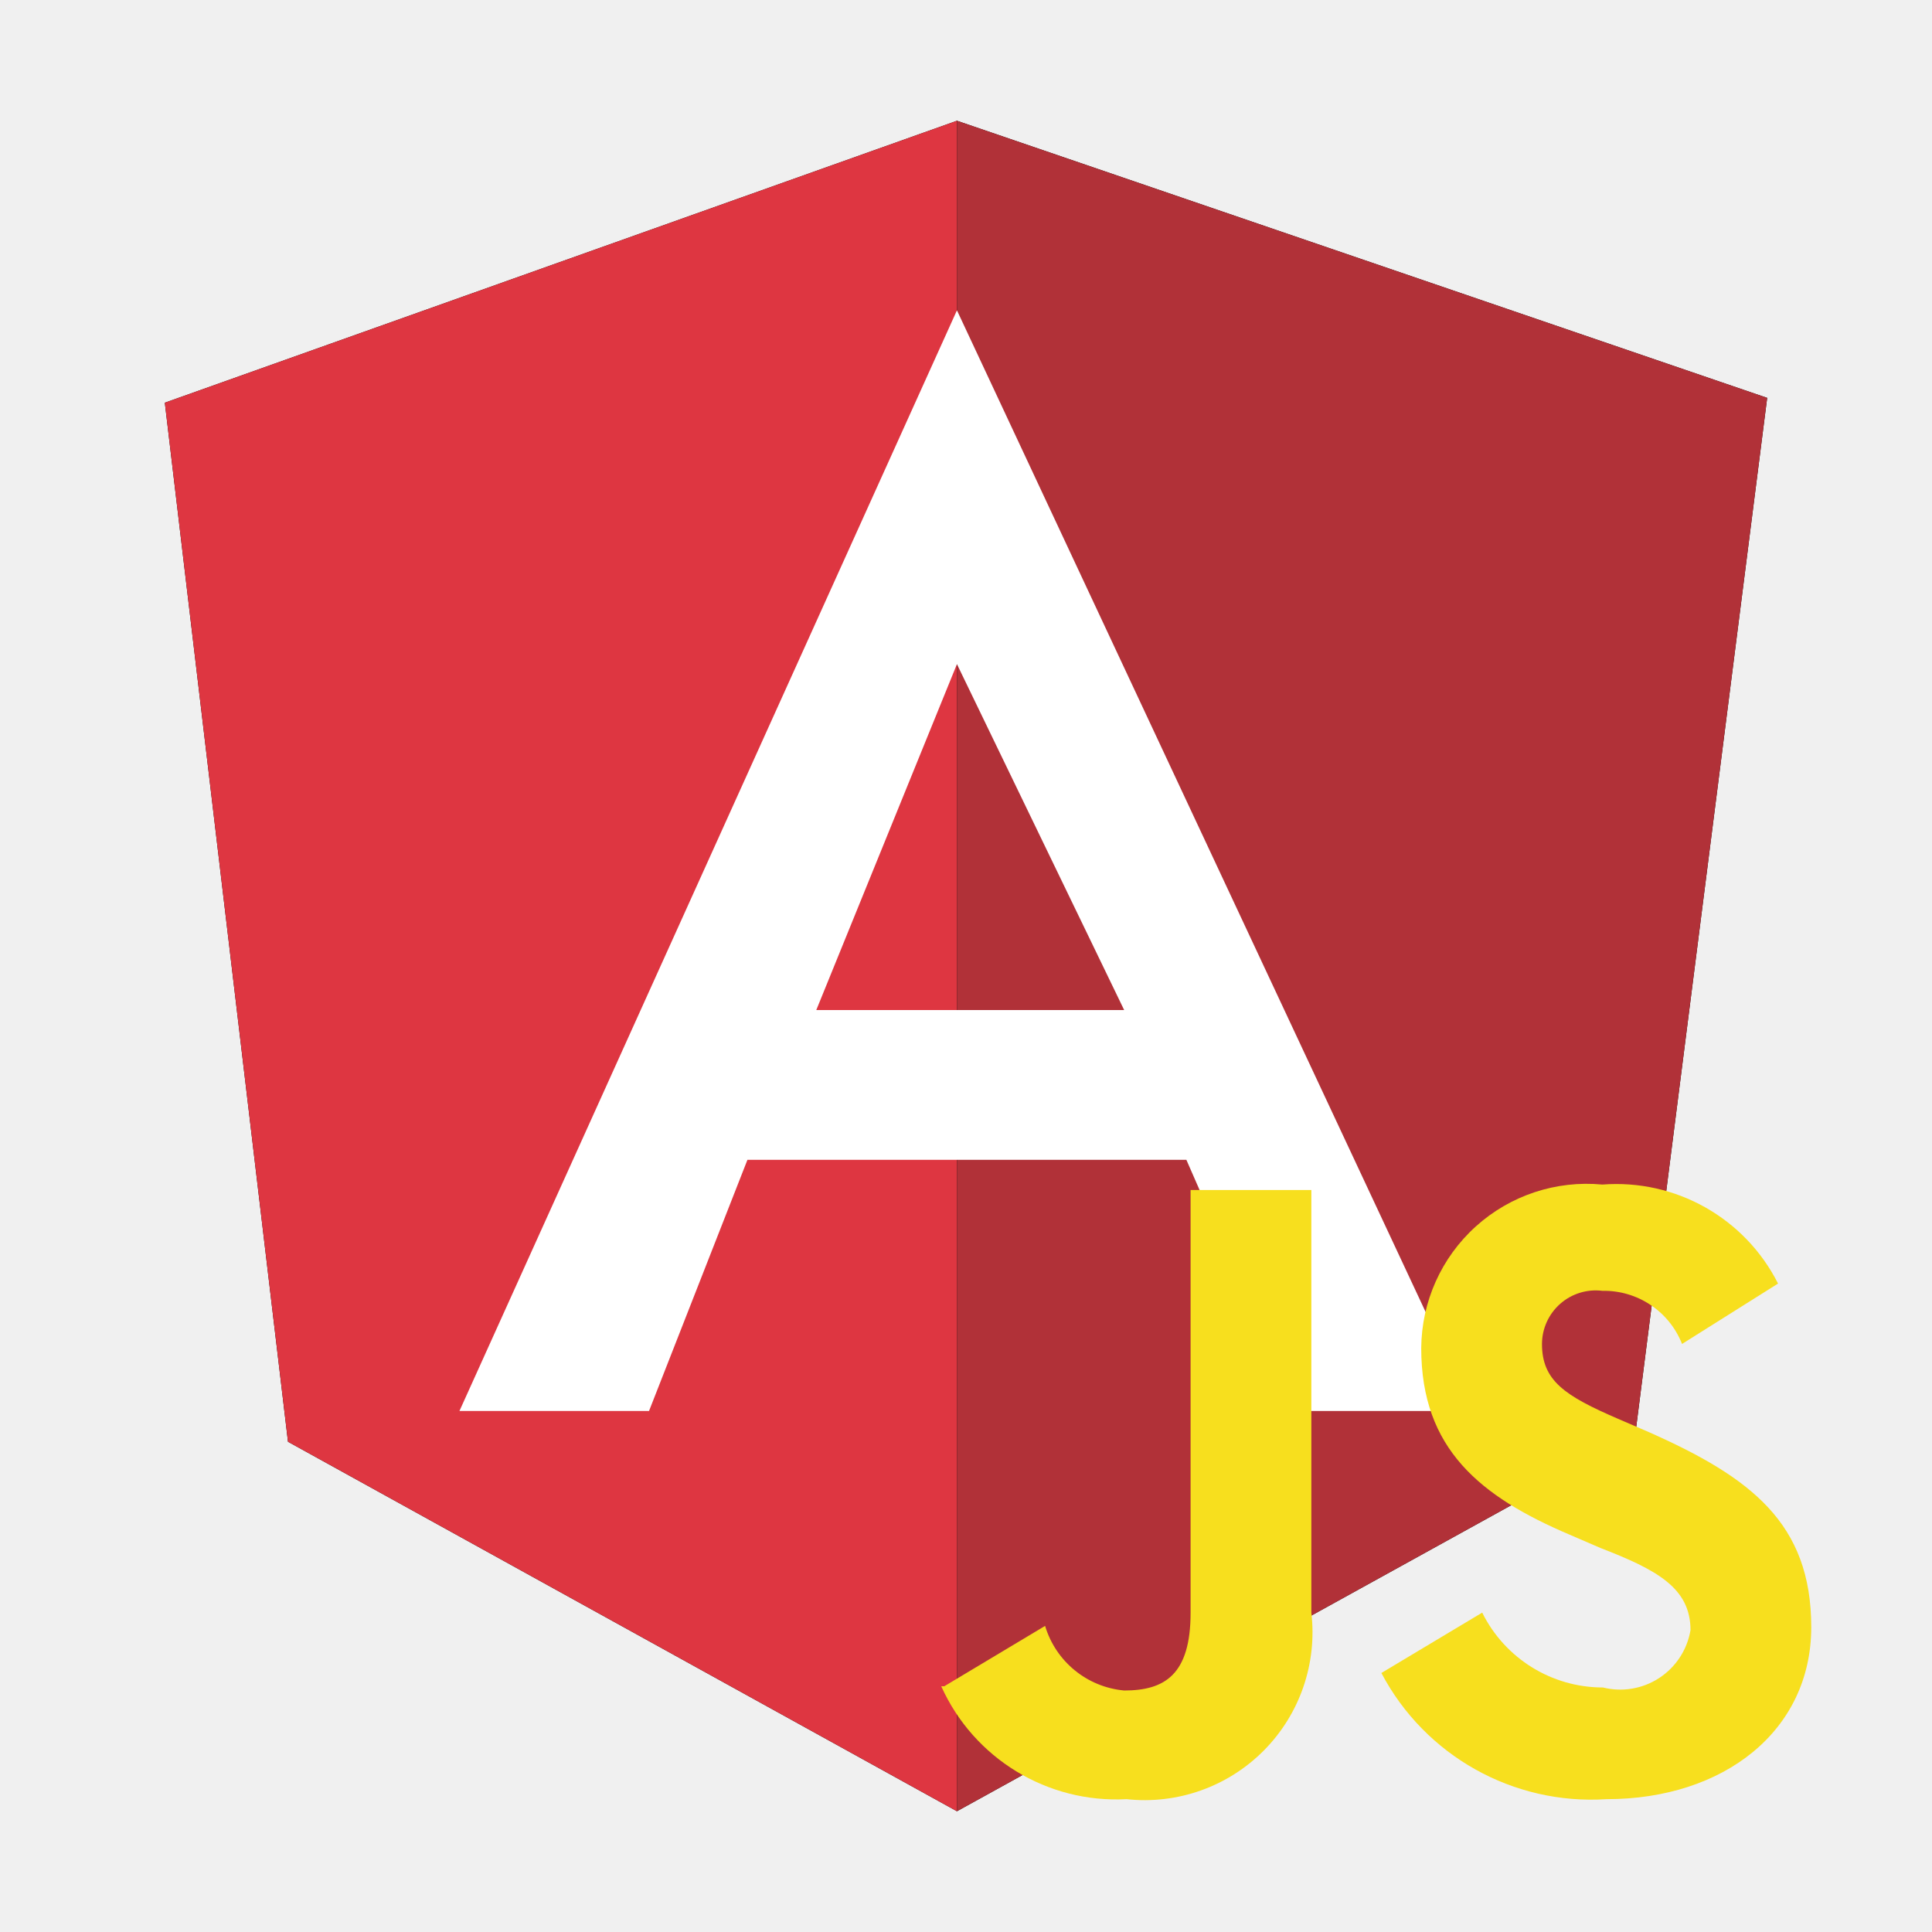
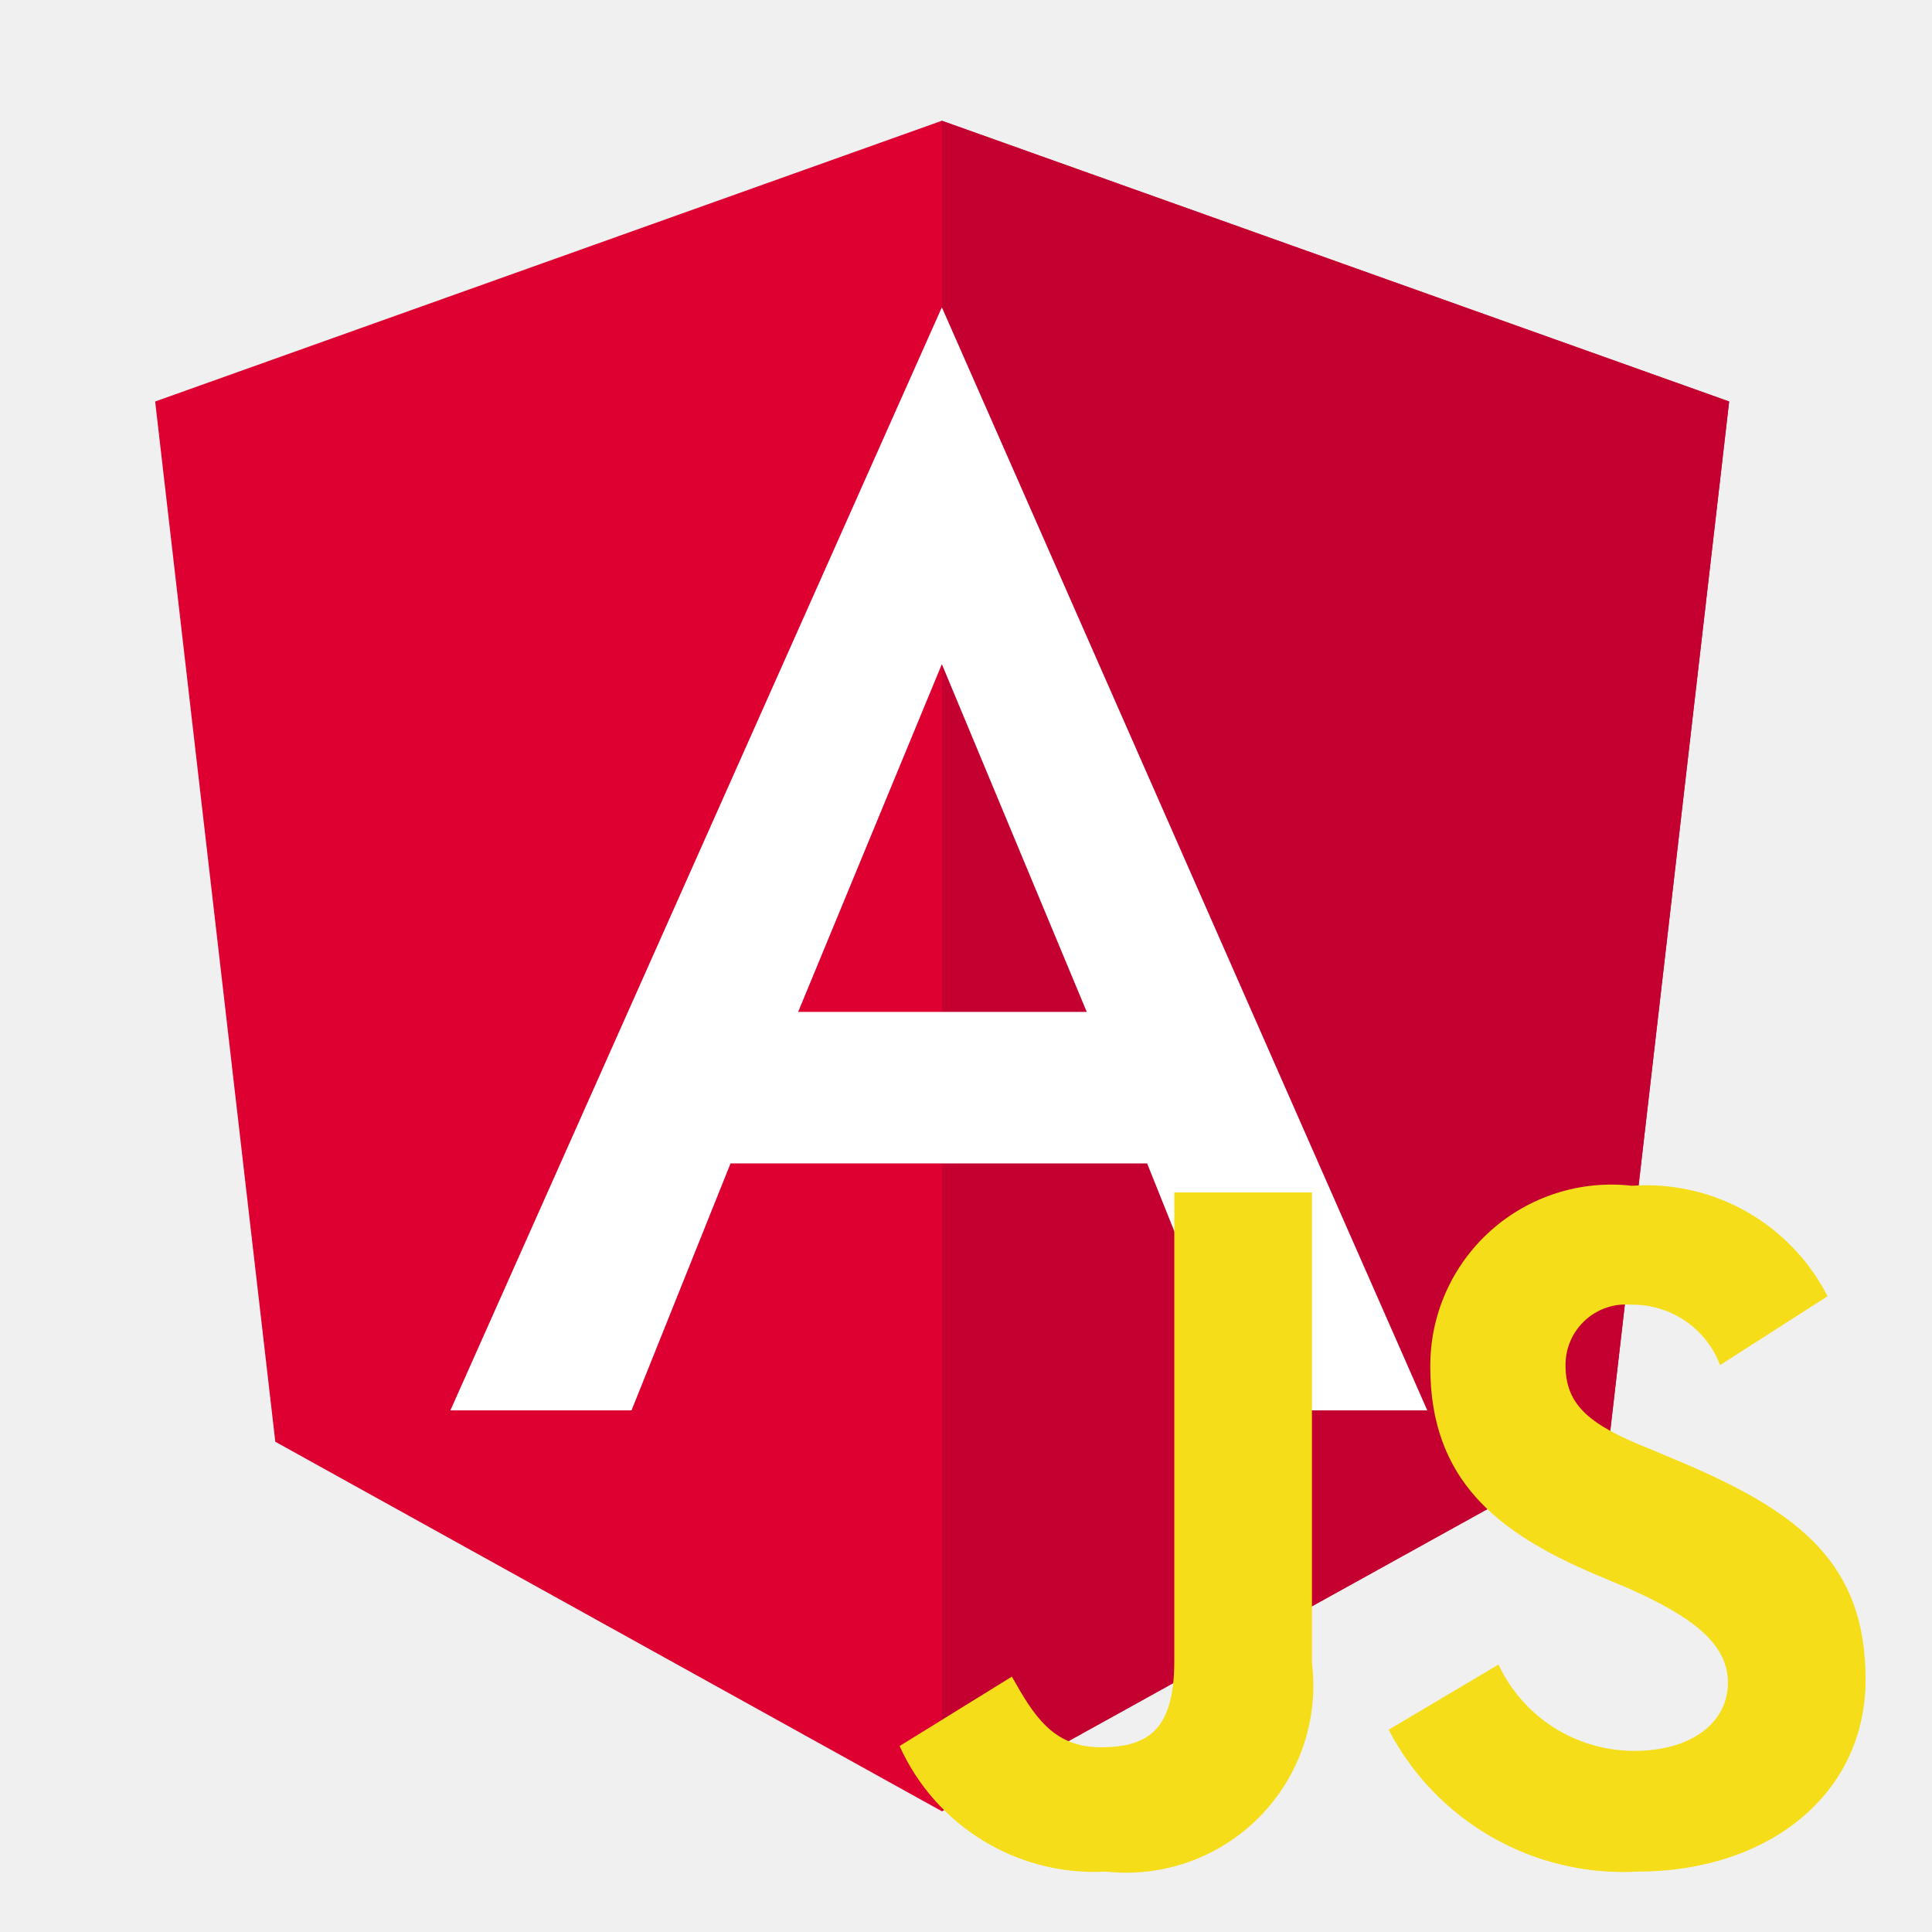
- <svg xmlns="http://www.w3.org/2000/svg" id="angular" viewBox="0 0 32 32">
-   <polygon points="2.73 6.67 15.85 2 29.27 6.59 27.08 23.8 15.85 30 4.77 23.88 2.73 6.67" />
-   <path d="M2.73,6.67L15.85,2V30L4.77,23.88Z" style="fill: #de3641" />
-   <path d="M15.85,2L29.27,6.59,27.08,23.8,15.85,30V2Z" style="fill: #b13138" />
-   <path id="A" d="M15.85,5.14l8.53,18.23H21.47l-1.82-4.16H15.85V16.73h2.77L15.85,11l-2.33,5.73h2.33v2.48H12.38l-1.63,4.16H7.61Z" style="fill: #fff" />
-   <g id="official_js" data-name="official js">
-     <path d="M15.64,27.93l1.67-1A1.51,1.51,0,0,0,18.62,28c0.67,0,1.1-.26,1.1-1.29v-7h2v7a2.78,2.78,0,0,1-3.06,3.09,3.18,3.18,0,0,1-3.07-1.87" style="fill: #f7df1e" />
-     <path d="M22.88,27.71l1.67-1a2.23,2.23,0,0,0,2,1.24A1.18,1.18,0,0,0,28,27c0-.7-0.56-1-1.49-1.36l-0.51-.22c-1.48-.63-2.46-1.42-2.46-3.09a2.74,2.74,0,0,1,3-2.71,3,3,0,0,1,2.91,1.64l-1.59,1a1.39,1.39,0,0,0-1.32-.88,0.89,0.89,0,0,0-1,.88c0,0.61.38,0.86,1.26,1.24l0.51,0.22C29,24.47,30,25.23,30,26.95s-1.45,2.85-3.39,2.85a3.93,3.93,0,0,1-3.73-2.09" style="fill: #f7df1e" />
+ <svg xmlns="http://www.w3.org/2000/svg" viewBox="0 0 32 32">
+   <g id="ng2_component_js">
+     <polygon points="15.6 2 15.6 2 15.6 2 2.57 6.65 4.56 23.88 15.6 30 15.6 30 15.6 30 26.65 23.88 28.64 6.65 15.6 2" style="fill:#dd0031" />
+     <polygon points="15.6 2 15.6 5.11 15.6 5.09 15.6 19.28 15.6 19.28 15.6 30 15.6 30 26.65 23.88 28.64 6.65 15.6 2" style="fill:#c3002f" />
+     <path d="M15.6,5.09,7.46,23.36h3l1.64-4.09H19l1.64,4.09h3L15.6,5.09ZM18,16.76H13.22L15.6,11Z" style="fill:#fff" />
+     <path d="M24.82,27.57A2.48,2.48,0,0,0,27.07,29c.95,0,1.55-.47,1.55-1.13S28,26.77,27,26.32l-.57-.24c-1.65-.7-2.74-1.58-2.74-3.44a3,3,0,0,1,3.34-3,3.37,3.37,0,0,1,3.24,1.83l-1.78,1.14a1.55,1.55,0,0,0-1.47-1,1,1,0,0,0-1.09,1c0,.68.42,1,1.4,1.39l.57.24c1.94.83,3,1.68,3,3.58S29.29,31,27.12,31A4.38,4.38,0,0,1,23,28.65Zm-8.06.2c.36.64.68,1.17,1.47,1.17s1.22-.29,1.22-1.43V19.75h2.28v7.79A3.1,3.1,0,0,1,18.32,31a3.54,3.54,0,0,1-3.42-2.08Z" style="fill:#f5de19" />
  </g>
-   <rect width="32" height="32" style="fill: #fff;opacity: 0" />
</svg>
